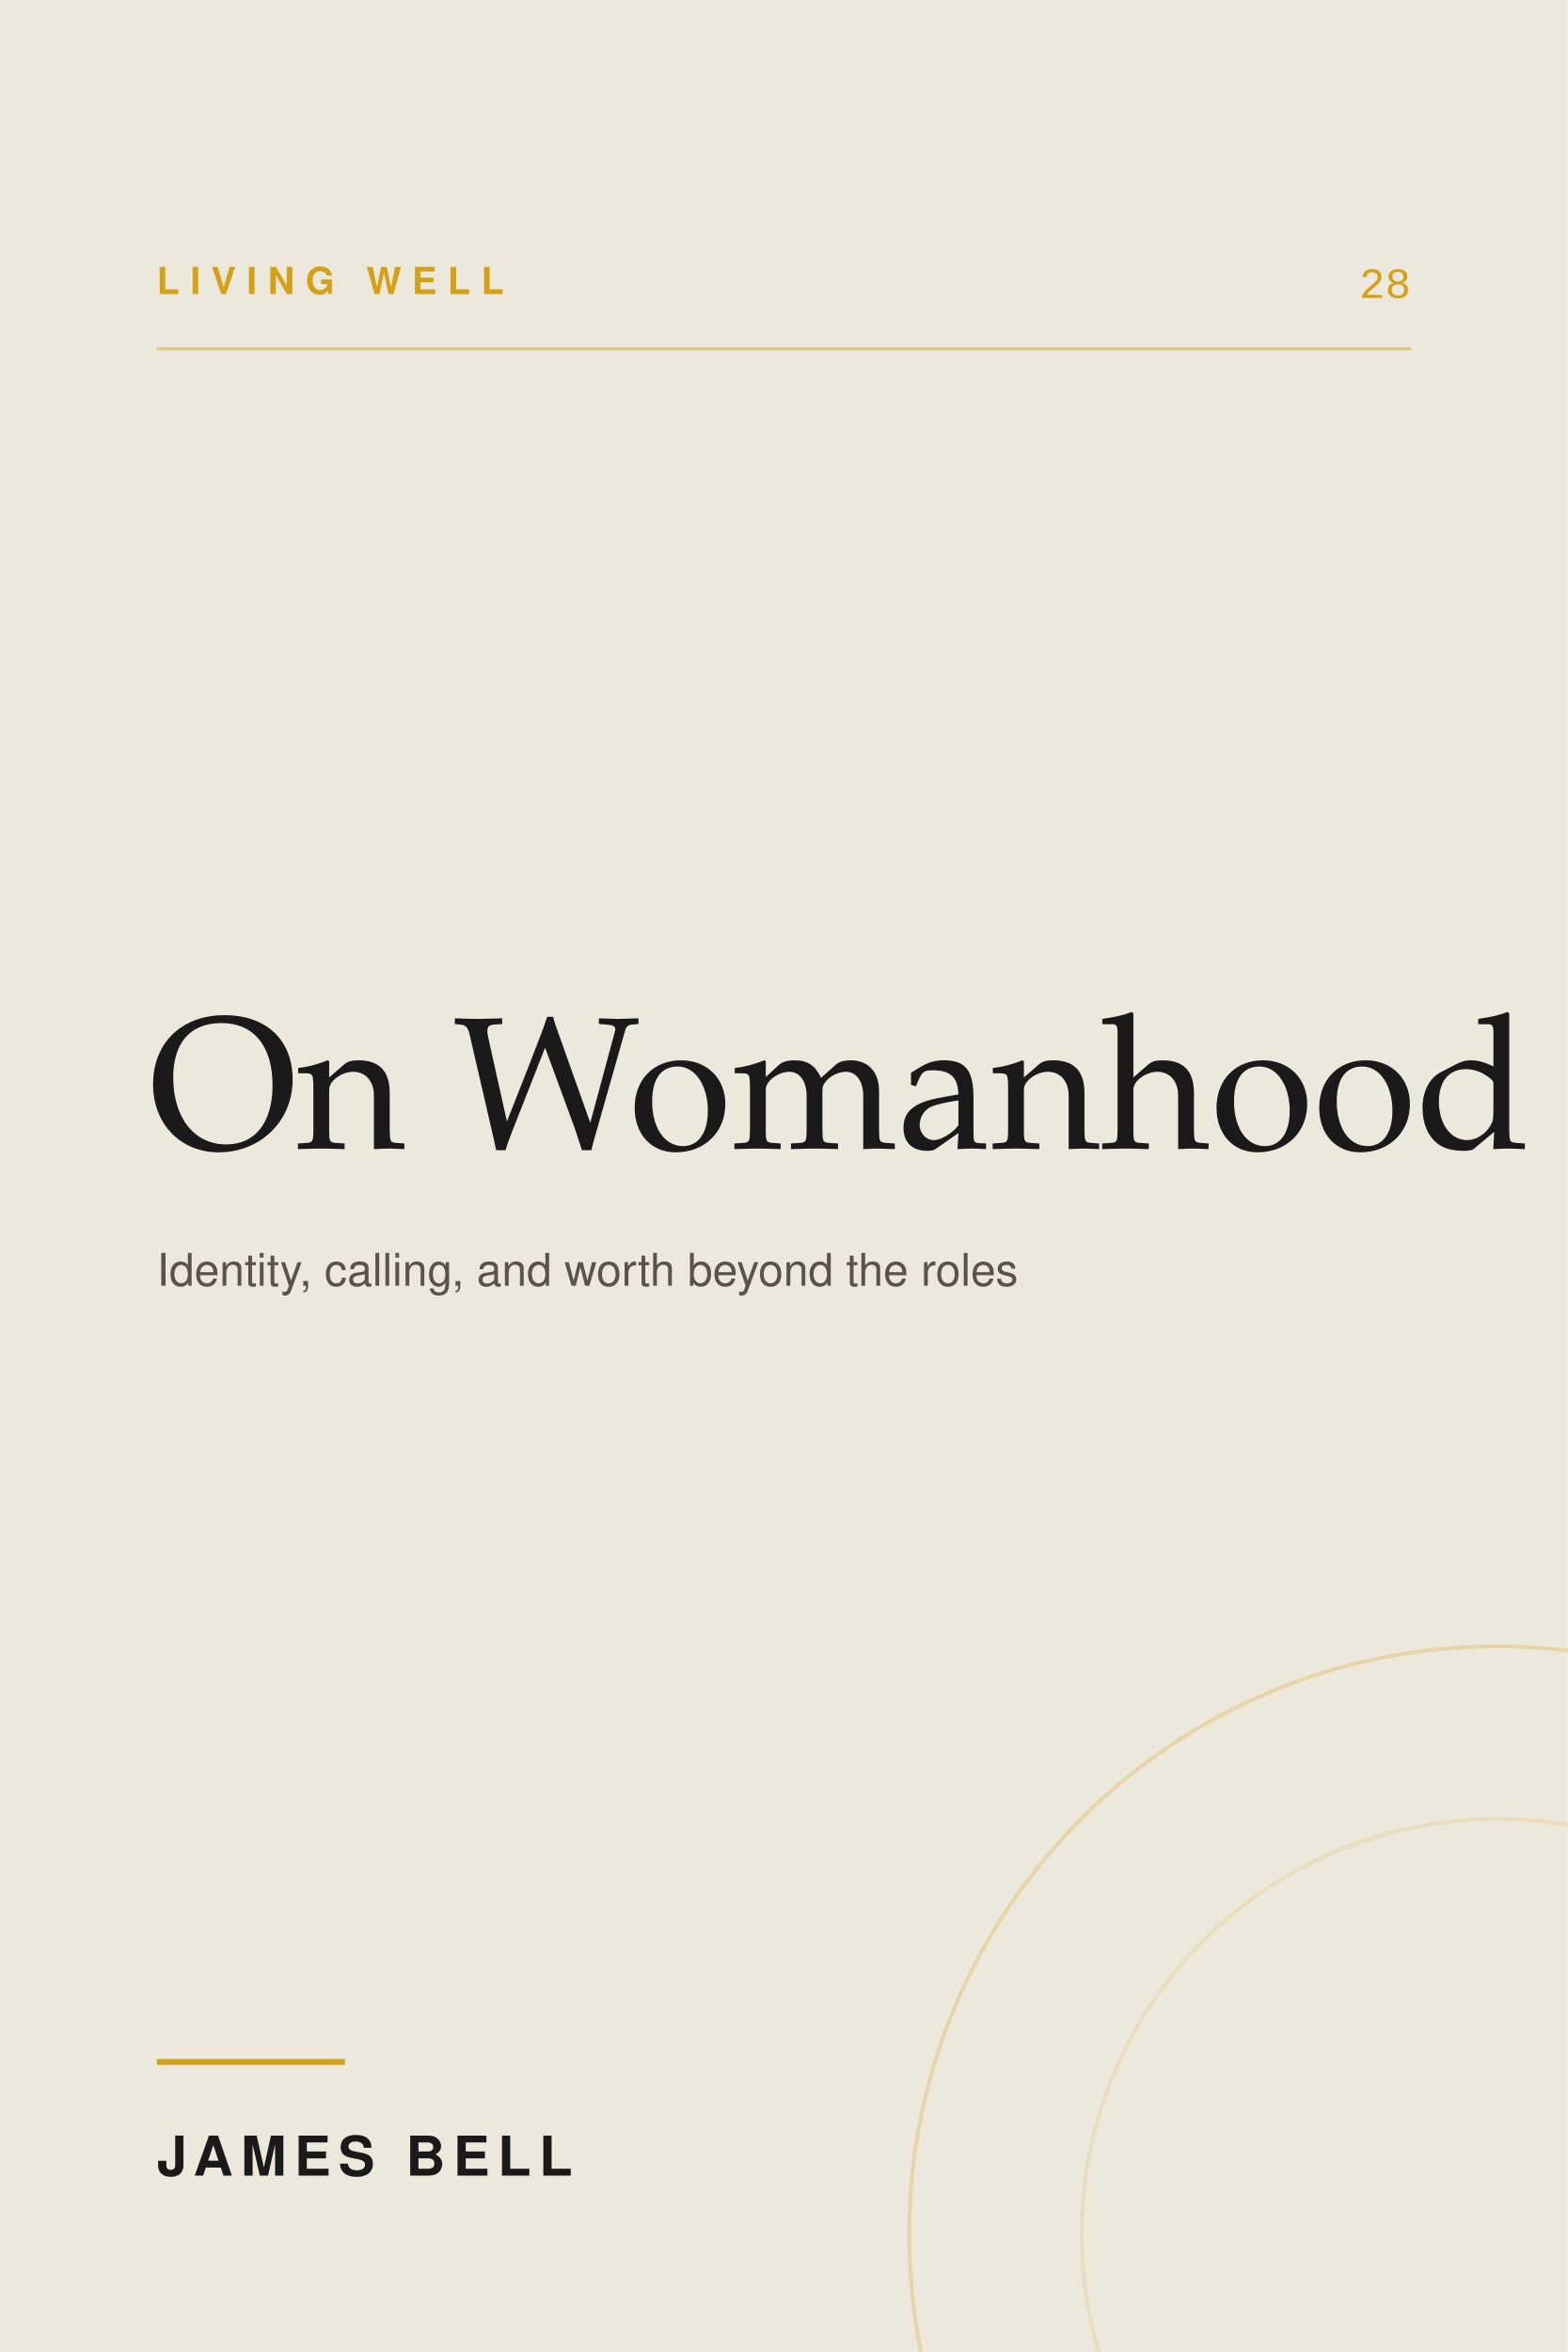
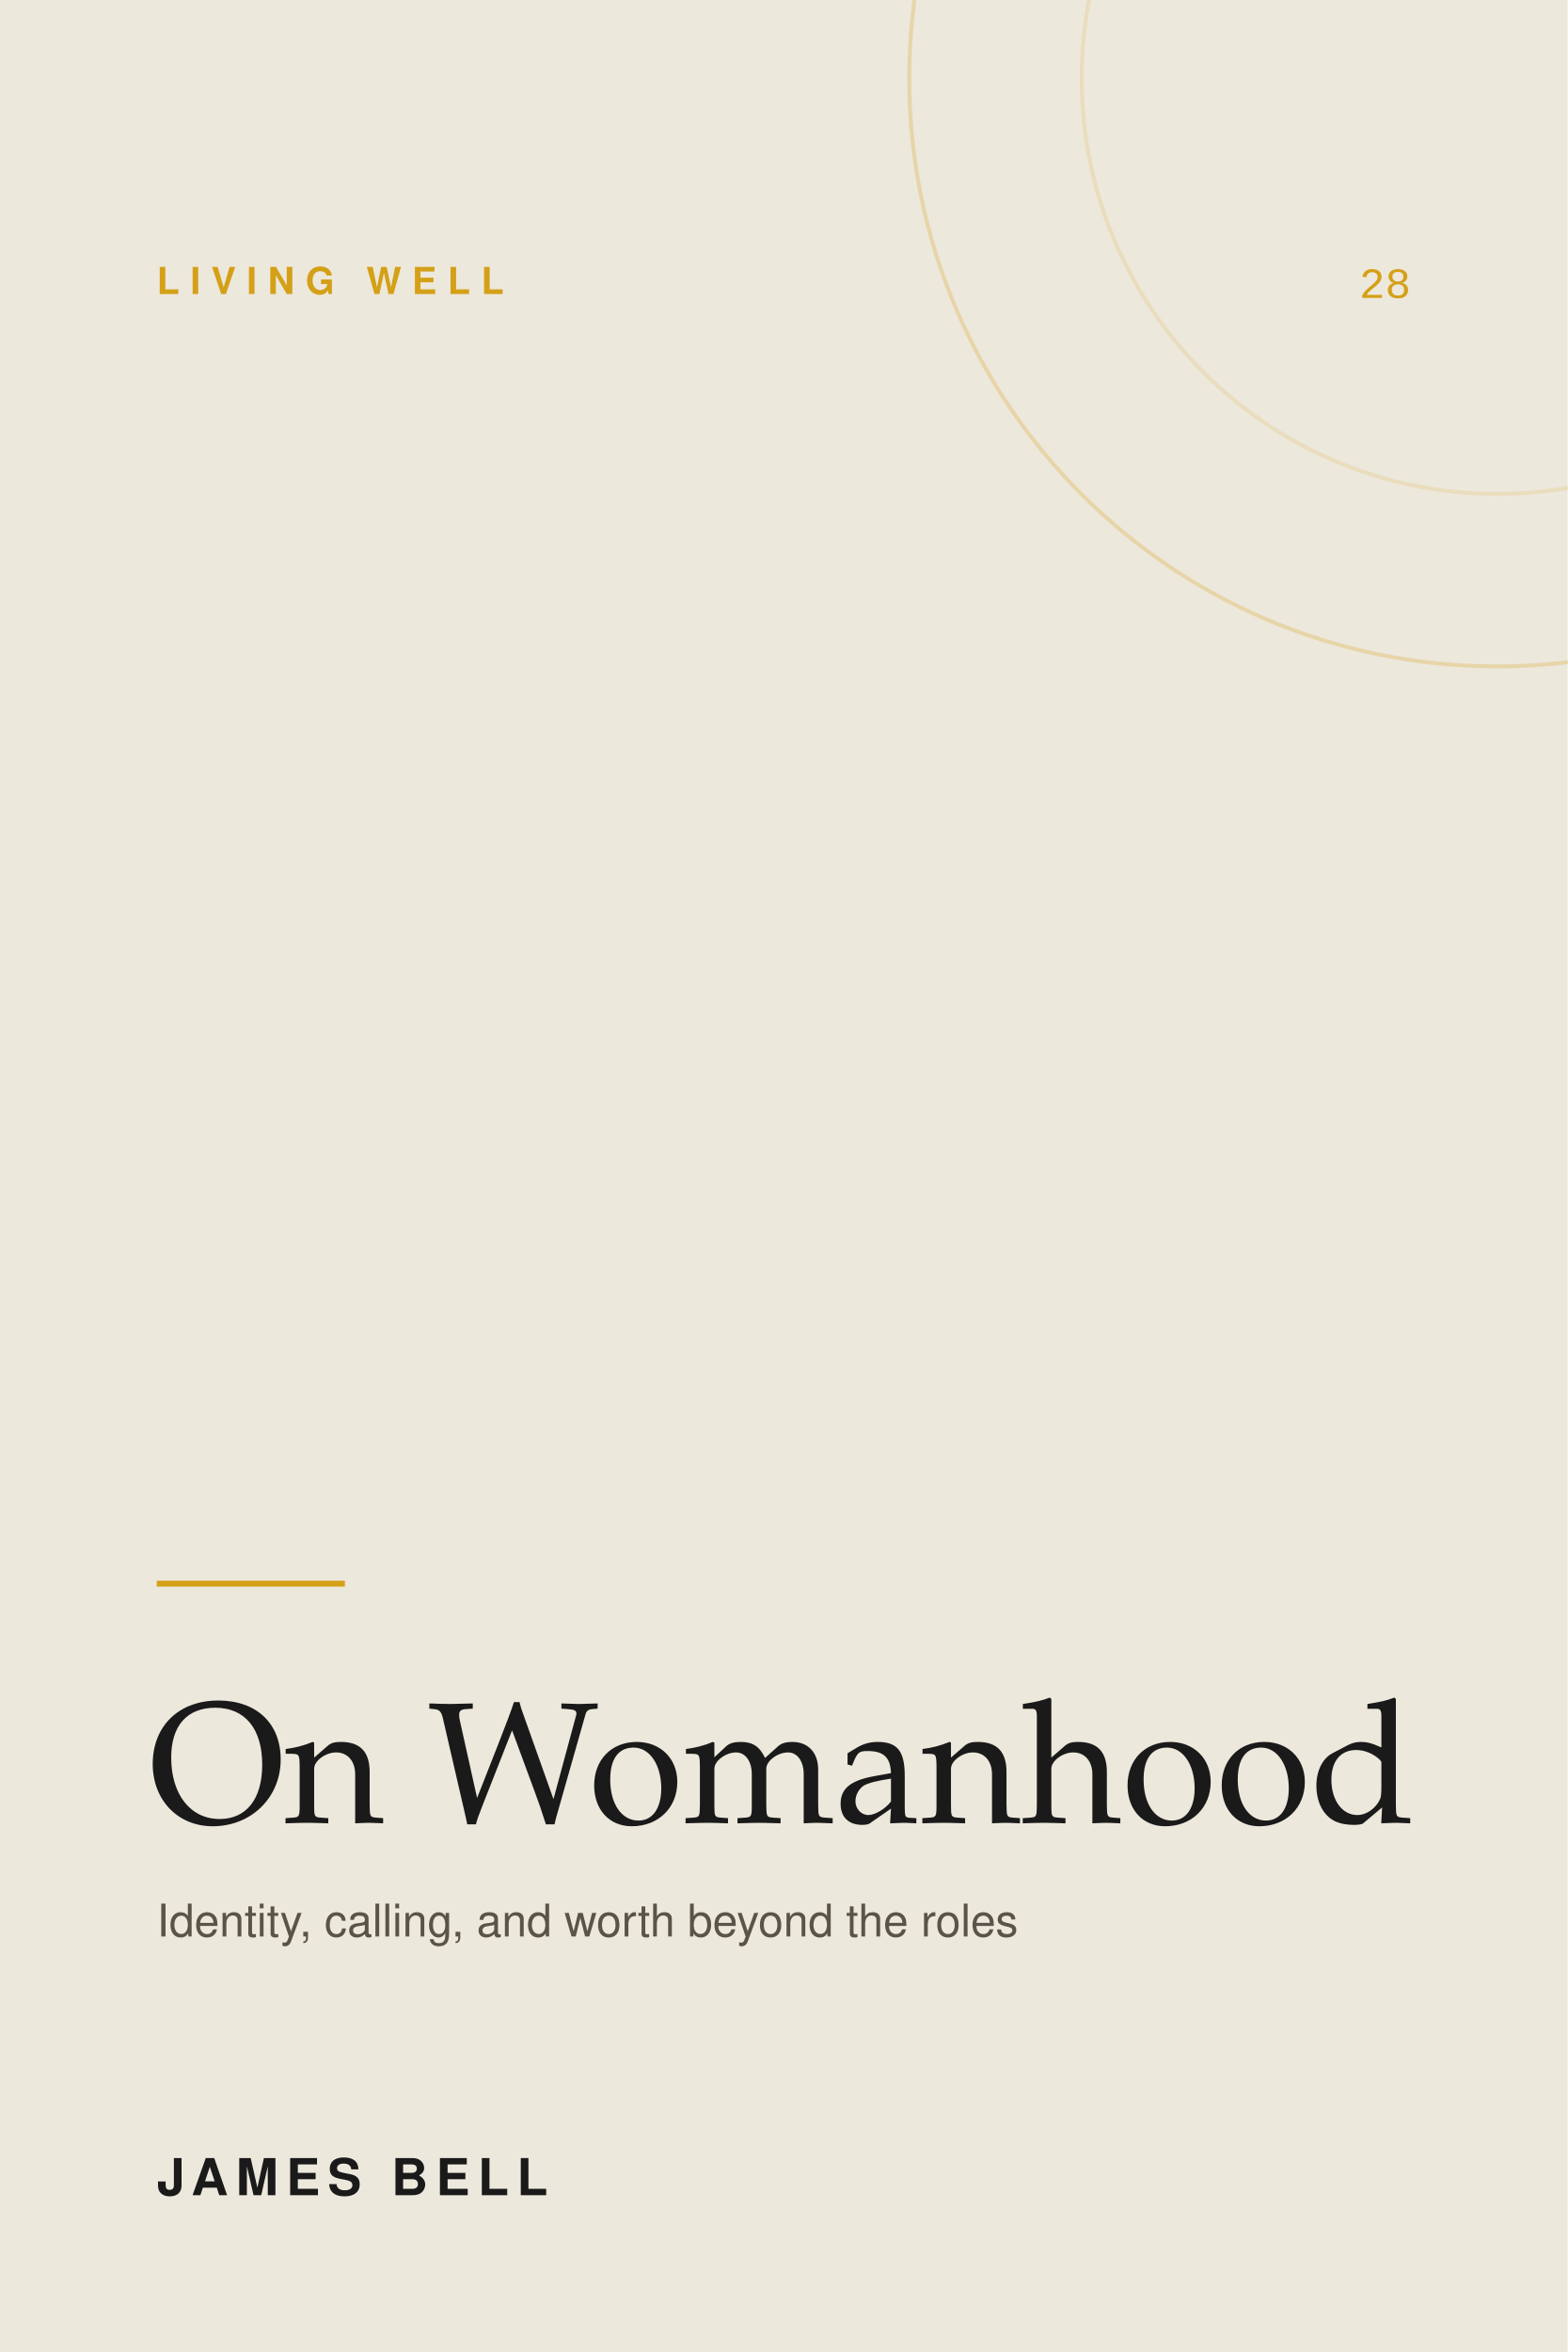
<svg xmlns="http://www.w3.org/2000/svg" width="800" height="1200" viewBox="0 0 800 1200" role="img" aria-label="On Womanhood by James Bell">
  <rect width="800" height="1200" fill="#EDE8DC" />
-   <circle cx="764" cy="1140" r="300" fill="none" stroke="#D4A017" stroke-width="2" opacity="0.26" />
-   <circle cx="764" cy="1140" r="212" fill="none" stroke="#D4A017" stroke-width="2" opacity="0.16" />
+   <circle cx="764" cy="40" r="300" fill="none" stroke="#D4A017" stroke-width="2" opacity="0.26" />
+   <circle cx="764" cy="40" r="212" fill="none" stroke="#D4A017" stroke-width="2" opacity="0.16" />
  <text x="80" y="150" font-family="Helvetica, Arial, sans-serif" font-size="19" letter-spacing="5.5" font-weight="700" fill="#D4A017">LIVING WELL</text>
  <text x="720" y="152" text-anchor="end" font-family="'JetBrains Mono', 'Courier New', monospace" font-size="22" fill="#D4A017">28</text>
-   <line x1="80" y1="178" x2="720" y2="178" stroke="#D4A017" stroke-width="1.5" opacity="0.5" />
-   <text x="76" y="586" font-family="Palatino, 'Palatino Linotype', Georgia, serif" font-size="96" font-weight="400" fill="#1A1A1A">On Womanhood</text>
-   <text x="80" y="656" font-family="Helvetica, Arial, sans-serif" font-size="23" fill="#5A5448">Identity, calling, and worth beyond the roles</text>
-   <line x1="80" y1="1052" x2="176" y2="1052" stroke="#D4A017" stroke-width="3" />
-   <text x="80" y="1110" font-family="Helvetica, Arial, sans-serif" font-size="28" letter-spacing="4" font-weight="700" fill="#1A1A1A">JAMES BELL</text>
+   <line x1="80" y1="808" x2="176" y2="808" stroke="#D4A017" stroke-width="3" />
+   <text x="76" y="930" font-family="Palatino, 'Palatino Linotype', Georgia, serif" font-size="88" fill="#1A1A1A">On Womanhood</text>
+   <text x="80" y="988" font-family="Helvetica, Arial, sans-serif" font-size="23" fill="#5A5448">Identity, calling, and worth beyond the roles</text>
+   <text x="80" y="1120" font-family="Helvetica, Arial, sans-serif" font-size="26" letter-spacing="4" font-weight="700" fill="#1A1A1A">JAMES BELL</text>
</svg>
